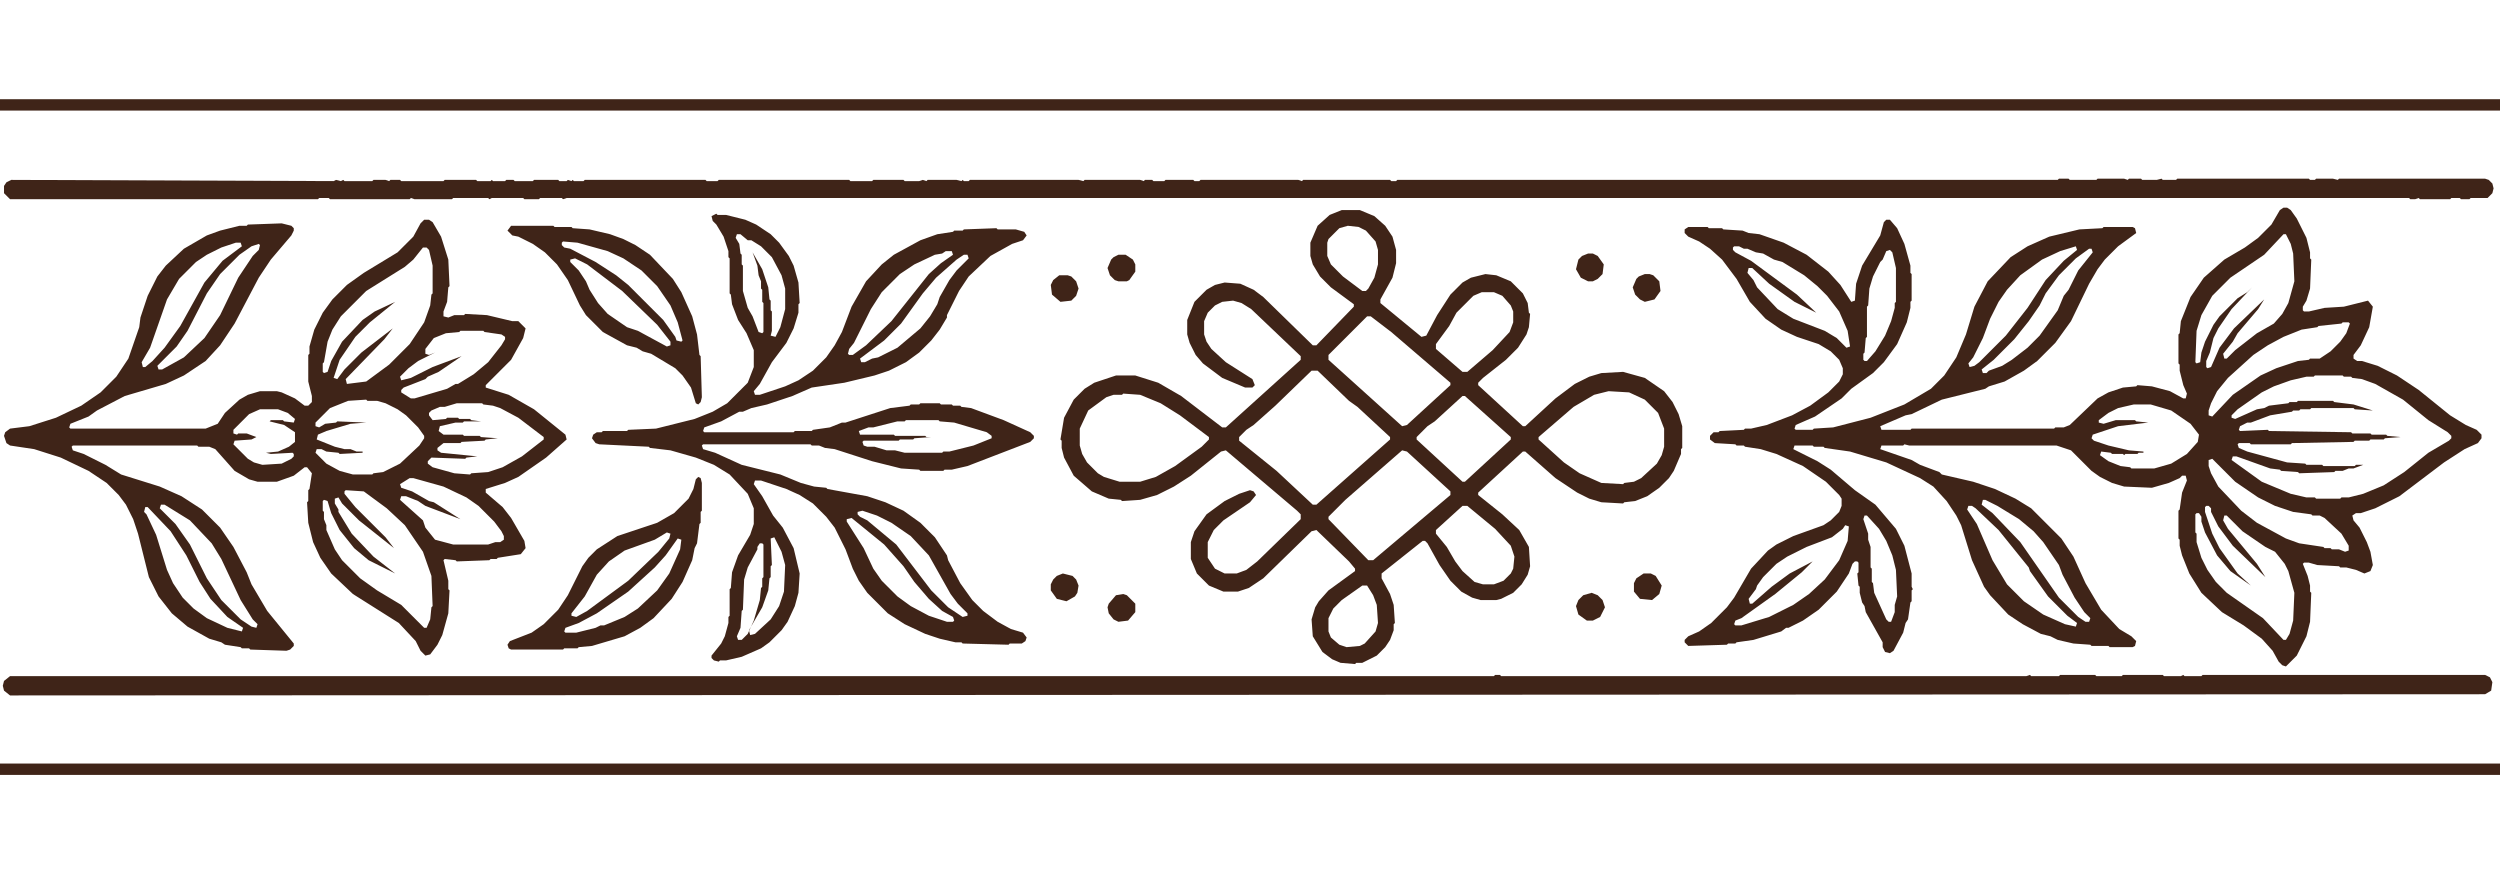
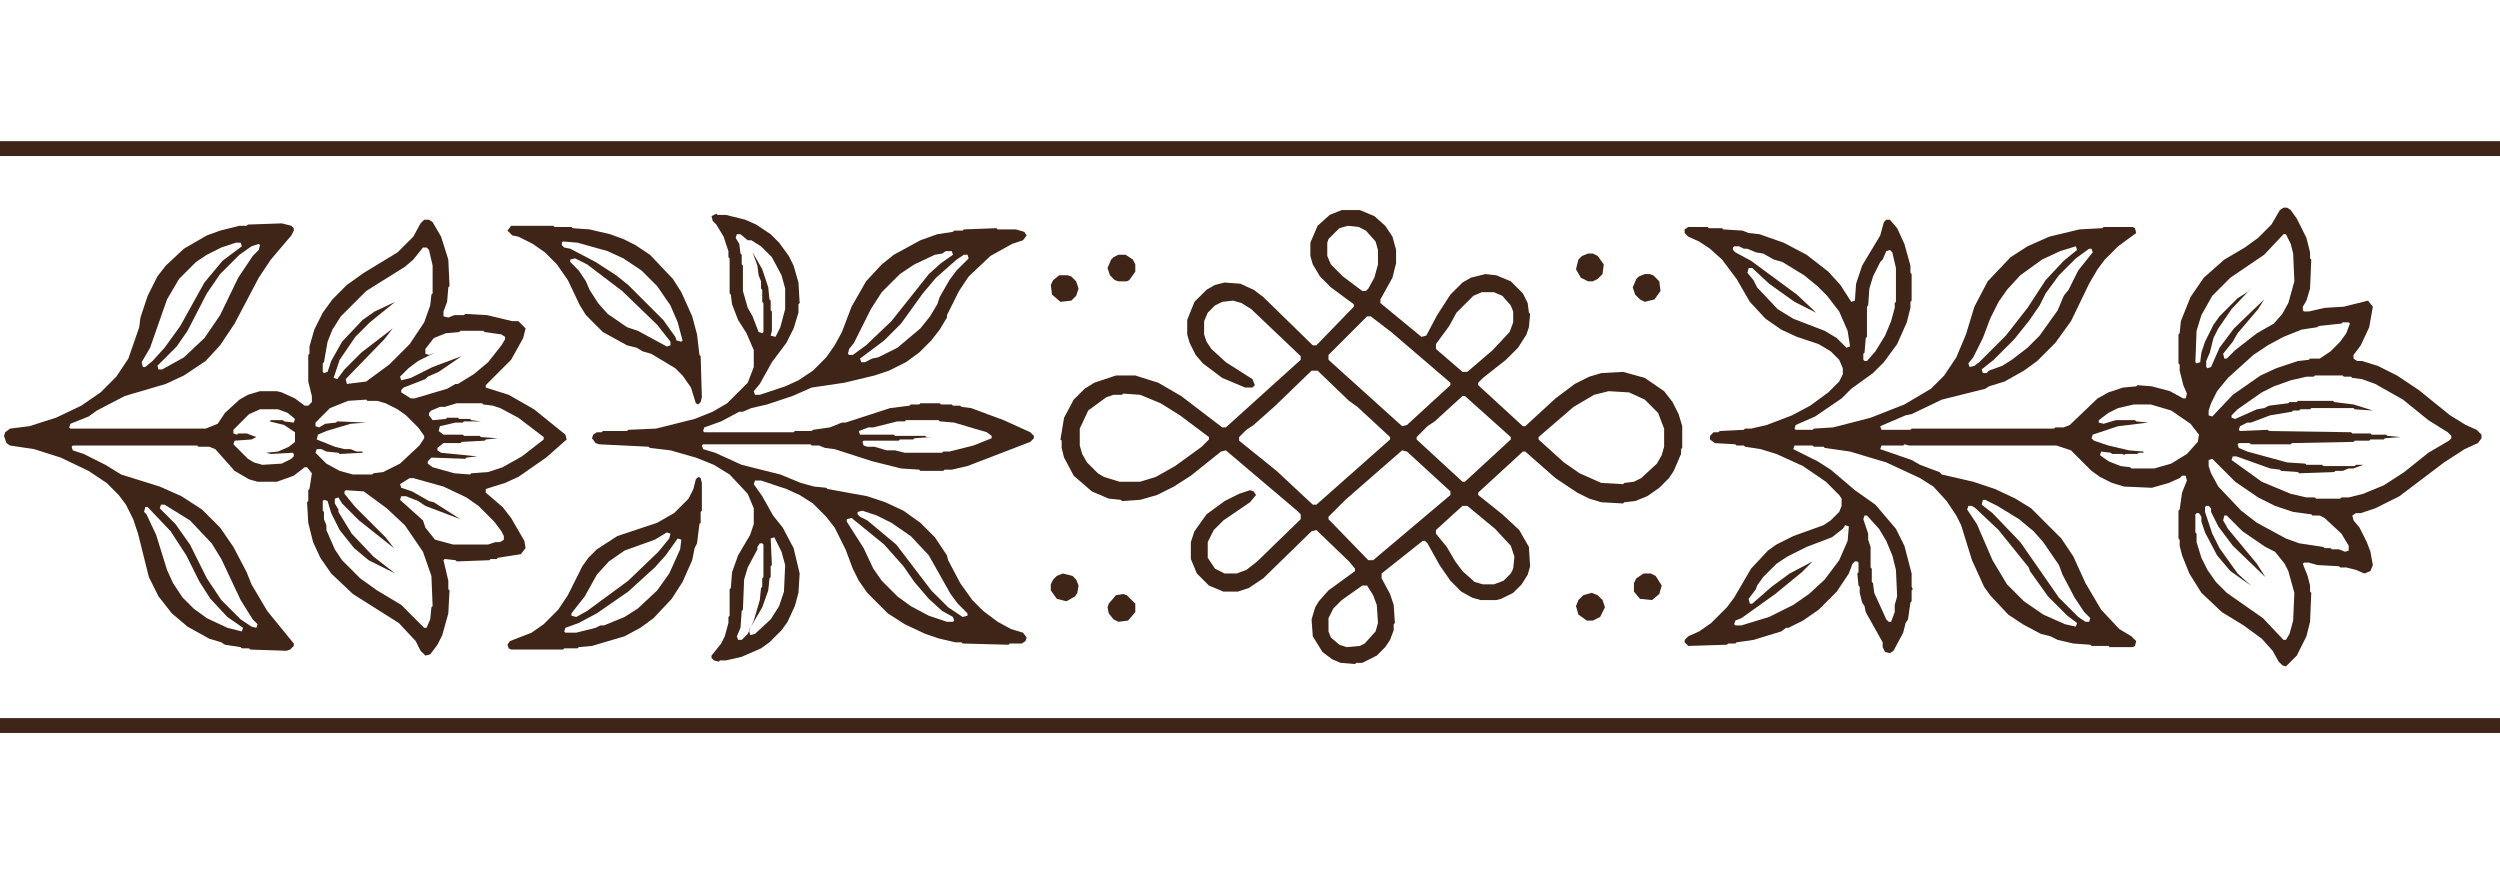
<svg xmlns="http://www.w3.org/2000/svg" width="286" height="100" viewBox="7 0 286 100">
  <defs>
    <clipPath id="interior">
-       <rect x="5" y="19" width="290" height="62" />
+       <rect x="0" y="23" width="300" height="54" />
    </clipPath>
  </defs>
  <g clip-path="url(#interior)">
    <g transform="translate(300 0) rotate(90) scale(0.1381215)">
      <path fill="#3F2418" fill-rule="evenodd" d="M364,1652L360,1653L339,1679L327,1700L321,1719L319,1719L298,1698L280,1688L272,1686L266,1692L266,1697L261,1718L260,1736L261,1737L261,1745L263,1750L262,1754L258,1754L250,1751L238,1750L237,1749L215,1750L196,1756L184,1763L182,1766L182,1770L185,1773L196,1779L209,1792L226,1820L236,1834L248,1846L259,1854L273,1861L287,1865L293,1865L294,1866L316,1866L328,1863L333,1863L336,1866L336,1869L330,1877L325,1888L324,1892L324,1906L327,1916L331,1923L342,1935L351,1941L355,1951L355,2063L354,2064L351,2063L345,2048L340,2041L328,2018L318,1984L311,1969L299,1951L286,1939L268,1927L230,1907L215,1897L195,1880L191,1878L189,1878L187,1880L185,1888L186,1916L187,1917L187,1923L191,1939L195,1950L206,1969L220,1984L229,1991L245,1999L263,2005L271,2006L297,2015L312,2025L325,2038L336,2054L346,2075L353,2097L355,2113L358,2117L361,2118L367,2116L369,2113L372,2093L379,2071L390,2048L400,2033L410,2023L418,2017L430,2011L442,2007L478,1998L494,1990L508,1979L519,1966L529,1948L532,1938L534,1935L536,1922L537,1921L537,1915L538,1914L539,1884L538,1881L535,1878L533,1878L506,1900L484,1913L474,1917L453,1928L437,1939L422,1954L411,1971L403,1989L393,2021L385,2034L376,2052L373,2061L370,2062L369,2061L369,1958L370,1957L370,1948L372,1943L390,1927L397,1915L399,1908L399,1892L394,1878L387,1869L387,1867L392,1863L405,1865L406,1866L415,1866L416,1867L433,1866L449,1862L462,1856L475,1847L492,1829L516,1791L531,1777L539,1773L543,1769L542,1765L534,1759L526,1755L508,1750L489,1749L488,1750L481,1750L464,1754L463,1753L464,1744L465,1743L464,1716L463,1715L463,1710L462,1709L459,1690L454,1686L448,1687L429,1698L420,1705L408,1719L405,1719L400,1703L395,1692L379,1669Z M201,1922L204,1921L216,1937L234,1952L270,1972L288,1985L299,1995L304,2001L304,2003L300,2004L288,1997L248,1983L231,1973L217,1959L211,1950L205,1938L201,1926Z M523,1921L520,1933L512,1950L504,1961L495,1970L483,1978L472,1983L443,1992L426,2000L424,2002L420,2001L420,1999L440,1980L460,1967L482,1956L496,1947L511,1933L520,1920Z M520,1909L519,1913L513,1922L497,1938L479,1950L451,1964L434,1976L421,1989L418,1988L418,1985L431,1964L450,1946L463,1938L497,1922L513,1912L517,1908Z M202,1907L203,1906L207,1907L212,1912L230,1924L261,1939L280,1952L296,1969L306,1987L306,1990L303,1991L287,1975L274,1966L243,1950L227,1939L211,1923L204,1913Z M347,1877L350,1878L349,1886L348,1887L348,1897L349,1898L352,1886L358,1877L366,1877L370,1882L374,1891L375,1901L376,1897L375,1879L376,1878L378,1878L380,1880L384,1888L385,1904L383,1911L380,1916L368,1928L365,1927L364,1913L362,1909L359,1917L359,1924L360,1925L359,1928L356,1928L343,1915L339,1906L339,1891L342,1883Z M361,1770L363,1770L369,1774L384,1790L391,1804L392,1812L393,1813L393,1829L390,1840L384,1851L375,1860L372,1859L372,1855L374,1851L375,1841L376,1840L375,1821L374,1821L374,1826L372,1831L372,1836L370,1844L364,1859L360,1858L357,1851L351,1831L350,1818L349,1842L350,1843L351,1852L354,1857L353,1860L350,1860L338,1848L332,1833L331,1818L332,1817L332,1809L334,1802L339,1792L344,1785L354,1775Z M520,1768L520,1770L501,1789L489,1809L479,1823L464,1838L455,1844L439,1851L435,1851L430,1853L424,1853L423,1854L415,1854L414,1853L415,1850L425,1847L439,1840L454,1828L464,1816L475,1794L461,1812L442,1830L424,1841L422,1841L417,1844L413,1844L412,1841L417,1838L431,1824L454,1795L445,1802L420,1827L409,1836L407,1836L406,1835L407,1820L421,1801L435,1786L457,1771L477,1764L502,1763L503,1764L513,1765Z M205,1768L207,1766L220,1763L243,1763L244,1764L253,1765L267,1770L285,1782L302,1799L316,1818L318,1834L314,1835L281,1803L272,1796L292,1822L306,1836L314,1842L313,1845L298,1840L279,1827L267,1815L250,1794L258,1811L265,1821L283,1838L299,1847L308,1850L309,1853L308,1854L301,1854L300,1853L283,1850L273,1846L262,1839L241,1818L221,1786L215,1779L205,1771Z M447,1704L449,1707L449,1711L451,1717L451,1746L447,1761L437,1769L431,1771L414,1790L411,1789L411,1785L415,1775L419,1769L430,1740L416,1762L415,1766L407,1780L404,1789L401,1790L396,1782L396,1779L403,1754L412,1735L419,1725L432,1712L440,1706L444,1704Z M279,1703L281,1703L286,1706L300,1717L310,1729L318,1742L318,1744L322,1751L330,1778L330,1781L325,1789L323,1789L321,1787L314,1769L312,1767L308,1758L295,1739L304,1763L313,1781L315,1789L312,1790L305,1783L299,1775L292,1761L294,1766L293,1769L289,1769L280,1762L276,1752L275,1741L274,1740L274,1721L275,1720L277,1706Z M362,1671L364,1671L378,1689L387,1705L391,1717L392,1731L393,1732L392,1745L387,1763L384,1767L382,1767L379,1764L380,1736L379,1735L378,1726L375,1756L373,1759L371,1759L367,1754L367,1740L366,1739L365,1720L364,1719L363,1709L362,1723L361,1724L361,1737L360,1738L360,1754L357,1758L353,1757L350,1744L350,1738L349,1737L349,1723L348,1731L347,1732L347,1741L346,1742L346,1751L347,1752L348,1763L344,1766L342,1766L340,1764L337,1757L337,1753L334,1743L334,1722L335,1721L336,1713L338,1707L346,1692Z M396,1541L395,1543L397,1545L405,1547L413,1551L425,1563L433,1577L444,1610L455,1627L462,1634L469,1639L493,1651L505,1659L517,1671L524,1681L531,1699L534,1701L537,1700L538,1698L538,1655L537,1654L537,1643L536,1642L535,1631L527,1604L520,1591L512,1580L496,1565L482,1556L464,1548L454,1546L450,1544L434,1542L433,1541L424,1541L423,1540L400,1540Z M442,1566L446,1567L457,1576L481,1601L506,1635L511,1644L510,1648L508,1648L494,1637L476,1627L465,1617L456,1604L447,1579L441,1569Z M447,1557L455,1558L475,1567L489,1577L504,1593L511,1604L518,1621L518,1624L520,1628L524,1644L524,1653L523,1654L520,1653L516,1642L508,1627L490,1601L470,1579L460,1570L446,1560Z M333,1541L329,1540L295,1541L294,1542L277,1544L262,1548L242,1557L231,1564L211,1583L203,1595L198,1605L194,1616L190,1633L189,1647L188,1648L188,1662L187,1663L187,1698L191,1701L195,1697L196,1692L202,1680L209,1670L219,1660L232,1651L253,1641L261,1636L275,1622L286,1602L288,1594L291,1589L293,1582L305,1562L311,1556L321,1549L334,1545L335,1543Z M286,1566L287,1569L274,1593L271,1602L260,1618L251,1626L240,1633L233,1636L224,1642L217,1649L215,1649L214,1645L219,1635L241,1606L269,1577L283,1566Z M282,1556L283,1557L282,1561L279,1562L265,1572L236,1601L228,1611L217,1628L206,1649L205,1654L203,1656L201,1656L200,1655L201,1643L208,1618L214,1605L224,1590L237,1577L253,1566L267,1560Z M195,1271L192,1273L190,1280L190,1295L189,1296L190,1323L191,1324L191,1331L192,1332L194,1345L199,1359L211,1381L219,1391L233,1404L254,1416L275,1424L286,1430L296,1437L307,1448L315,1460L320,1471L327,1492L327,1496L324,1497L318,1492L300,1482L284,1470L272,1464L259,1460L252,1460L251,1459L234,1460L220,1464L212,1468L201,1476L194,1483L186,1495L182,1504L178,1520L178,1527L177,1528L179,1532L183,1531L186,1528L196,1522L208,1518L213,1518L214,1517L243,1517L244,1516L252,1515L265,1510L276,1503L290,1497L304,1497L317,1502L334,1519L341,1531L347,1546L355,1578L356,1601L357,1602L357,1622L358,1623L358,1627L360,1630L363,1631L367,1628L368,1625L370,1584L371,1583L373,1566L379,1545L385,1530L393,1517L409,1502L421,1497L434,1497L443,1500L460,1510L474,1515L487,1516L488,1517L510,1517L511,1518L516,1518L527,1521L533,1524L543,1532L545,1532L547,1530L548,1526L547,1525L547,1520L544,1507L537,1491L532,1484L522,1474L515,1469L502,1463L491,1460L475,1459L454,1464L437,1473L427,1481L411,1490L401,1497L398,1496L398,1491L405,1470L410,1459L417,1448L428,1437L437,1430L455,1421L471,1415L481,1410L491,1403L508,1386L517,1372L525,1355L529,1343L532,1330L532,1325L533,1324L534,1286L533,1285L533,1275L531,1272L528,1271L524,1274L521,1284L515,1295L506,1307L497,1316L483,1326L464,1336L460,1337L445,1347L433,1359L423,1373L416,1388L411,1403L405,1436L404,1437L403,1447L400,1458L393,1475L385,1507L375,1529L372,1539L369,1540L368,1539L368,1450L369,1449L369,1443L371,1438L372,1430L382,1399L388,1375L389,1360L390,1359L390,1340L389,1339L389,1333L386,1320L366,1268L363,1265L361,1265L358,1268L348,1290L338,1317L337,1325L336,1326L336,1332L335,1333L335,1342L334,1343L334,1359L335,1360L335,1367L336,1368L338,1384L350,1421L350,1424L354,1434L356,1448L357,1449L357,1463L358,1464L358,1538L357,1539L354,1538L349,1524L341,1509L341,1506L338,1499L335,1486L328,1465L321,1449L317,1422L311,1397L307,1385L300,1371L292,1360L282,1350L273,1343L263,1337L261,1337L241,1327L229,1319L212,1301L202,1283L199,1274Z M450,1490L451,1489L478,1489L479,1490L486,1490L487,1491L497,1492L514,1497L525,1502L530,1507L530,1510L527,1511L520,1508L506,1507L505,1506L480,1505L470,1502L455,1494L453,1494L450,1492Z M445,1480L457,1474L468,1471L490,1472L502,1476L513,1483L525,1496L526,1500L522,1501L503,1490L489,1485L479,1484L478,1483L469,1483L468,1482L446,1483Z M279,1479L278,1483L274,1482L258,1482L257,1483L249,1483L248,1484L238,1485L223,1490L209,1498L220,1494L228,1493L233,1491L239,1491L240,1490L250,1490L251,1489L275,1489L276,1490L275,1493L262,1498L255,1502L241,1506L220,1506L219,1507L211,1507L210,1508L202,1509L197,1512L194,1511L194,1508L199,1502L199,1499L204,1491L213,1482L228,1474L239,1471L256,1471L271,1475Z M208,1333L211,1332L218,1342L227,1352L266,1383L286,1404L294,1415L294,1418L293,1419L289,1418L284,1414L256,1400L242,1391L227,1376L219,1364L211,1347L210,1341L208,1338Z M514,1331L515,1332L515,1337L510,1352L502,1367L494,1378L481,1391L471,1398L454,1406L432,1420L430,1420L429,1416L451,1389L469,1373L482,1364L496,1352L506,1341L511,1332Z M510,1320L511,1324L503,1336L489,1350L451,1379L431,1403L428,1409L426,1411L424,1411L423,1407L427,1395L433,1383L444,1367L460,1352L492,1334L500,1328L508,1320Z M211,1320L214,1319L224,1329L232,1335L246,1343L252,1345L262,1351L272,1359L288,1378L296,1394L297,1399L300,1405L300,1408L297,1409L282,1389L268,1375L243,1357L230,1346L215,1329L211,1323Z M363,1300L369,1315L374,1335L374,1340L375,1341L375,1372L373,1380L373,1387L370,1397L370,1403L369,1406L366,1407L365,1406L365,1377L364,1376L364,1365L363,1364L362,1350L362,1354L361,1355L361,1380L360,1381L360,1409L357,1410L354,1402L354,1398L349,1378L349,1372L348,1371L348,1344L349,1343L350,1331L358,1304L361,1300Z M485,1228L480,1230L477,1233L475,1241L477,1246L480,1249L484,1251L489,1251L496,1246L498,1238L494,1231L491,1229Z M239,1228L233,1230L229,1234L228,1237L228,1244L232,1249L236,1251L244,1250L250,1243L249,1234L245,1230Z M500,1181L493,1188L492,1191L493,1197L500,1203L503,1204L508,1203L513,1199L515,1195L514,1187L507,1181Z M225,1181L219,1181L215,1183L211,1189L211,1195L213,1199L215,1201L222,1204L228,1202L232,1198L233,1195L233,1188L232,1186Z M219,793L212,798L210,802L210,806L212,811L215,814L223,816L230,812L233,806L233,802L231,798L227,794Z M503,792L497,794L493,798L491,803L493,810L497,814L502,816L509,814L514,807L514,802L511,796Z M241,746L233,747L228,752L227,755L227,759L229,764L231,766L238,769L244,767L248,763L250,759L248,751Z M485,745L477,750L475,754L475,760L479,766L483,768L490,768L496,763L497,753L492,747Z M353,728L343,731L333,736L324,743L313,759L308,777L309,795L312,805L318,817L330,833L353,858L353,860L319,897L317,897L313,893L298,874L288,864L277,857L271,855L260,854L259,855L251,856L243,860L233,870L228,882L227,891L230,903L234,910L244,920L261,931L278,940L279,944L251,978L248,978L230,968L218,965L207,965L196,968L187,974L179,983L174,995L174,1010L178,1020L187,1030L201,1036L212,1036L219,1034L229,1028L238,1019L252,1000L254,1000L286,1031L286,1034L246,1075L240,1083L235,1094L234,1107L236,1115L240,1122L250,1132L265,1138L277,1138L284,1136L294,1131L301,1125L313,1109L321,1090L321,1084L319,1082L314,1084L300,1106L289,1118L283,1122L277,1124L266,1124L259,1121L253,1115L250,1109L249,1100L251,1093L256,1085L295,1044L298,1044L354,1106L354,1109L328,1143L317,1162L311,1181L311,1197L317,1215L322,1223L331,1232L346,1240L364,1243L365,1242L371,1242L379,1240L394,1232L407,1217L413,1203L414,1193L415,1192L414,1177L410,1163L403,1149L394,1135L374,1110L373,1106L423,1047L426,1044L430,1044L465,1080L472,1089L475,1097L475,1107L471,1115L462,1121L449,1121L439,1116L431,1108L416,1086L410,1081L407,1083L406,1086L409,1095L415,1107L426,1122L440,1132L449,1135L463,1135L475,1130L485,1120L490,1108L490,1096L487,1087L479,1075L440,1035L439,1031L465,1004L471,999L473,999L489,1021L498,1029L503,1032L513,1035L527,1034L540,1026L546,1018L549,1011L550,999L549,998L549,993L543,981L536,974L530,970L522,967L517,967L516,966L501,967L492,970L479,977L475,977L448,943L448,941L450,939L468,929L481,920L490,911L495,902L497,895L497,882L496,878L491,868L484,861L476,856L469,854L453,855L439,863L426,877L410,897L408,897L374,860L374,858L396,833L408,815L413,805L416,795L417,777L416,776L415,767L411,757L404,747L396,739L390,735L376,729L372,729L371,728Z M362,1120L364,1120L370,1126L386,1148L395,1164L399,1177L399,1194L395,1207L392,1212L383,1221L376,1225L369,1227L355,1227L340,1220L329,1205L327,1199L327,1192L326,1191L327,1177L334,1160L344,1144Z M485,989L493,984L501,981L516,980L523,982L533,991L535,995L536,1006L534,1012L528,1019L523,1021L512,1021L504,1017L497,1010L485,993Z M239,988L241,990L241,993L229,1009L219,1019L212,1022L201,1022L198,1021L189,1012L187,1005L188,996L191,990L200,982L207,980L219,980L230,983Z M362,970L364,970L418,1031L418,1034L390,1064L365,1095L362,1095L356,1089L352,1083L336,1065L307,1035L307,1030L332,1004L337,997Z M407,920L410,920L464,984L464,988L430,1021L428,1021L414,1007L373,960L374,956Z M319,920L352,956L353,960L298,1021L294,1021L262,989L262,986L275,969L317,920Z M362,870L364,870L399,908L399,910L364,948L362,948L353,939L349,933L328,910L328,908Z M253,870L258,868L267,868L275,871L290,885L308,906L308,910L289,932L285,932L270,921L259,915L245,901L242,894L242,884L245,877Z M475,870L481,876L484,884L484,893L482,900L473,910L465,916L453,923L442,932L439,932L419,910L419,906L438,883L452,870L461,867L471,868Z M355,743L370,743L377,745L384,749L396,762L399,768L400,776L401,777L400,795L392,813L383,826L364,847L362,847L337,818L327,801L324,789L325,772L331,759L342,748Z M360,66L356,70L352,79L344,92L323,118L311,136L303,152L299,165L299,169L297,172L294,172L286,166L271,159L254,156L249,160L254,180L255,196L258,209L258,213L257,214L254,214L249,211L239,208L215,207L214,208L209,208L197,211L181,219L174,224L172,227L172,230L174,233L186,240L197,251L205,262L215,279L230,296L246,307L266,315L276,316L277,317L301,317L302,316L307,316L319,313L326,310L330,311L330,313L324,324L320,339L319,351L320,352L321,363L325,375L330,384L352,407L354,412L354,419L355,420L355,538L356,539L356,563L353,564L344,543L343,538L331,513L322,477L320,474L316,461L307,445L299,434L284,419L266,406L235,391L223,384L215,378L204,367L193,352L189,353L188,355L188,379L189,380L190,399L196,424L204,442L213,456L233,475L254,486L277,493L296,501L311,511L322,522L335,544L346,572L354,603L355,619L356,620L356,634L355,635L352,634L345,618L330,596L322,588L309,570L300,561L285,550L267,542L255,539L250,539L249,538L227,538L226,539L220,539L202,544L189,550L182,556L182,559L184,561L195,564L220,579L235,584L249,585L250,588L236,597L225,607L211,625L201,644L194,664L193,673L191,678L190,694L189,695L189,706L188,707L188,723L190,726L193,726L196,723L200,714L206,705L215,695L231,683L250,672L264,659L273,646L279,633L285,615L291,605L298,598L305,595L310,595L316,598L325,607L336,622L344,637L352,658L355,671L355,676L356,677L357,697L358,698L358,702L361,705L364,705L367,701L368,684L369,683L369,677L370,676L372,663L376,650L386,628L399,609L410,598L413,596L419,596L424,598L431,605L435,611L444,636L451,650L456,657L471,671L495,685L503,691L516,704L523,714L527,723L530,726L532,726L535,723L534,691L533,690L533,684L532,683L530,669L523,646L520,642L520,640L514,628L505,615L490,600L475,590L467,587L465,585L465,583L466,582L474,582L475,583L485,582L486,581L491,581L499,579L502,577L507,576L532,562L536,562L540,560L541,556L539,553L524,545L516,543L513,541L499,539L498,538L489,538L488,537L486,538L475,538L452,544L438,551L418,568L406,585L389,605L382,616L372,636L369,635L369,620L370,619L370,611L371,610L374,589L383,559L396,531L403,520L415,509L427,501L435,497L464,488L486,478L493,473L509,458L517,446L525,431L527,423L530,417L533,404L534,390L535,389L535,375L536,374L536,355L535,353L531,352L527,356L521,366L505,381L483,394L461,404L446,414L421,439L413,452L405,469L399,487L393,513L391,515L385,531L381,538L372,564L369,563L369,545L368,544L369,540L369,418L373,406L390,389L395,382L400,372L403,362L404,339L400,325L396,316L394,314L394,311L398,310L408,314L422,316L423,317L446,317L447,316L452,316L460,314L475,308L491,298L507,281L518,263L529,248L539,239L548,234L551,231L552,228L543,219L527,211L515,208L491,207L490,208L485,208L477,210L467,214L466,213L466,209L468,202L469,184L470,183L470,178L472,170L475,163L473,158L468,156L457,158L449,161L437,167L431,172L427,173L425,170L425,166L421,154L411,134L383,97L372,80L367,69L363,66Z M436,590L448,591L464,598L480,610L492,623L501,636L511,656L518,679L518,684L517,685L514,684L512,679L492,651L474,629L465,620L475,639L486,654L500,670L500,672L496,673L488,667L485,666L478,661L467,650L461,641L453,625L445,604L438,595L435,593Z M287,589L288,592L280,600L274,610L264,636L256,649L238,666L232,669L226,674L222,673L222,670L235,656L250,635L259,617L244,633L216,671L209,684L207,686L205,686L204,685L204,681L206,677L206,674L209,667L210,661L215,652L217,645L228,627L237,616L245,608L258,598L274,591Z M207,556L209,554L222,551L250,551L251,552L255,552L266,555L278,560L291,568L299,575L299,577L298,578L293,578L292,577L280,576L279,575L254,575L253,574L239,573L229,570L217,564L215,562L208,559Z M515,555L515,557L513,559L491,569L483,570L482,571L471,571L470,572L453,572L447,574L442,574L430,578L427,577L427,575L438,565L448,559L460,554L472,551L494,550L501,552L507,552Z M519,402L517,411L509,429L498,445L484,459L464,471L434,484L422,492L419,491L419,488L421,485L439,466L470,441L473,440L494,425L510,409L516,401Z M204,402L207,401L216,412L232,427L255,442L278,460L300,482L303,486L304,490L301,491L296,487L280,479L264,473L250,466L240,459L228,448L215,430L208,415Z M515,391L515,394L511,400L495,416L449,448L425,471L418,480L414,479L414,477L419,467L430,449L440,437L449,429L468,416L476,413L495,403L507,395L512,390Z M206,389L209,388L224,400L240,408L245,412L257,417L278,432L288,442L298,455L303,463L307,474L309,476L309,479L306,480L298,470L281,453L266,441L253,432L243,427L228,416L214,402L206,391Z M360,300L366,301L376,310L384,323L388,337L388,356L387,357L386,365L382,375L377,382L374,381L375,373L376,372L376,363L377,362L376,361L376,351L375,350L375,346L374,346L373,358L369,375L365,387L363,389L360,388L353,367L350,342L349,352L348,353L348,369L351,379L350,383L348,383L342,375L338,367L335,354L335,340L340,323L351,307Z M530,228L530,230L512,247L491,277L482,286L472,293L462,298L449,302L442,302L441,303L426,303L425,302L425,300L428,298L432,298L441,295L460,285L473,274L485,257L475,268L454,283L442,289L424,295L420,295L419,294L419,292L421,290L424,290L436,284L452,272L478,245L467,252L438,276L431,280L427,279L427,277L440,264L453,245L457,237L467,229L473,226L491,221L514,222L525,225Z M194,228L202,224L210,222L233,221L251,226L260,231L268,238L276,252L290,270L297,277L297,279L293,280L283,272L276,268L256,251L248,246L272,271L288,283L304,290L305,293L304,294L299,294L292,291L280,288L272,284L256,273L238,256L242,260L247,268L262,283L269,288L283,295L292,298L300,299L301,302L300,303L274,302L261,298L245,289L230,274L211,246L194,230Z M456,176L457,179L455,184L455,190L454,191L454,196L453,197L450,217L446,228L433,252L423,265L403,284L392,290L386,292L381,292L380,289L399,270L412,251L419,237L424,222L426,207L427,206L427,200L429,196L442,182L452,176Z M268,175L276,178L283,183L291,191L297,200L297,208L298,209L299,218L305,236L311,249L327,272L345,289L344,292L340,292L334,290L324,285L313,276L294,255L286,243L279,230L273,215L271,202L270,201L268,182L267,181L267,176Z M361,91L363,91L365,93L375,110L391,130L402,147L409,164L412,176L412,182L413,183L413,203L412,204L412,211L409,224L399,248L381,273L378,272L378,269L388,241L389,233L390,232L391,218L392,217L391,188L390,187L390,181L388,176L388,172L385,164L385,170L386,171L386,197L385,198L385,211L384,212L383,227L374,260L371,267L368,268L367,267L367,258L368,257L368,224L367,223L366,172L365,171L365,159L364,158L364,147L363,146L362,133L361,144L360,145L360,157L359,158L359,173L358,174L357,242L356,243L357,266L356,267L353,266L350,260L350,257L344,241L341,223L340,222L340,217L339,216L339,208L338,207L338,172L339,171L340,156L335,172L333,188L332,189L332,218L333,219L333,225L334,226L336,242L338,246L339,252L347,270L346,273L344,273L339,268L325,248L320,238L315,224L312,211L312,205L311,204L311,181L312,180L312,174L313,173L314,165L318,154L331,131L348,110L358,94Z M603,57L597,63L597,453L598,454L597,457L597,557L598,558L597,561L597,597L598,598L597,601L597,611L598,612L598,627L597,628L597,644L598,645L597,649L598,650L597,658L598,659L597,662L597,668L598,669L598,2113L603,2118L610,2118L615,2113L614,62L611,58Z M565,57L561,59L559,63L559,297L560,298L560,312L559,313L560,315L560,329L559,330L559,363L560,364L560,385L559,386L559,415L560,416L560,439L559,440L560,443L560,878L559,879L559,883L560,884L560,2113L564,2118L568,2119L572,2118L576,2113L575,63L572,58Z M156,56L152,57L149,60L148,63L148,184L149,185L148,189L148,203L149,204L149,208L148,209L148,318L149,319L149,330L148,331L149,335L149,347L148,348L148,358L149,359L148,362L148,384L149,385L149,407L148,408L148,416L149,417L149,964L150,965L150,969L149,970L149,1042L150,1043L149,1046L149,1127L150,1128L150,1132L149,1133L149,1156L150,1157L150,1166L149,1167L149,1173L150,1174L149,1177L149,1223L150,1224L149,1228L149,1318L150,1319L150,1323L149,1324L150,1325L149,1329L149,1353L150,1354L149,1357L150,1360L150,1372L149,1373L149,1398L150,1399L150,1417L149,1418L149,1526L150,1527L150,1536L149,1537L149,1637L150,1638L150,1646L149,1647L150,1648L149,1651L150,1652L150,1658L149,1659L149,1679L150,1680L150,1695L149,1696L149,1702L150,1703L150,1713L149,1714L150,1715L150,1726L149,1727L149,1753L150,1754L150,1789L149,1790L149,1798L150,1799L149,1802L149,1812L150,1813L150,1836L149,1837L150,1839L149,1843L150,1845L149,2112L151,2116L154,2118L160,2118L165,2113L165,1858L164,1857L164,1849L165,1848L165,1782L164,1781L165,1778L165,1747L164,1746L164,1717L165,1716L164,1714L164,1688L165,1687L165,1675L164,1674L164,1656L165,1655L164,1652L164,126L165,125L165,121L164,118L165,117L165,92L164,91L164,84L165,83L165,76L164,75L164,61L160,57Z M117,56L111,58L108,63L109,2112L110,2115L114,2118L122,2118L125,2116L127,2112L127,1766L126,1765L127,1762L126,1761L127,1757L127,1730L126,1729L127,1725L127,1671L126,1670L126,1662L127,1661L127,1653L126,1652L127,1649L127,1619L126,1618L126,1613L127,1612L127,1605L126,1604L126,1600L127,1599L127,1559L126,1558L126,1543L127,1542L127,1527L126,1526L126,64L123,58Z" />
    </g>
  </g>
-   <path d="M0 12H300 M0 88H300" stroke="#3F2418" stroke-width="1.3" fill="none" />
+   <path d="M0 17H300 M0 83H300" stroke="#3F2418" stroke-width="1.7" fill="none" />
</svg>
